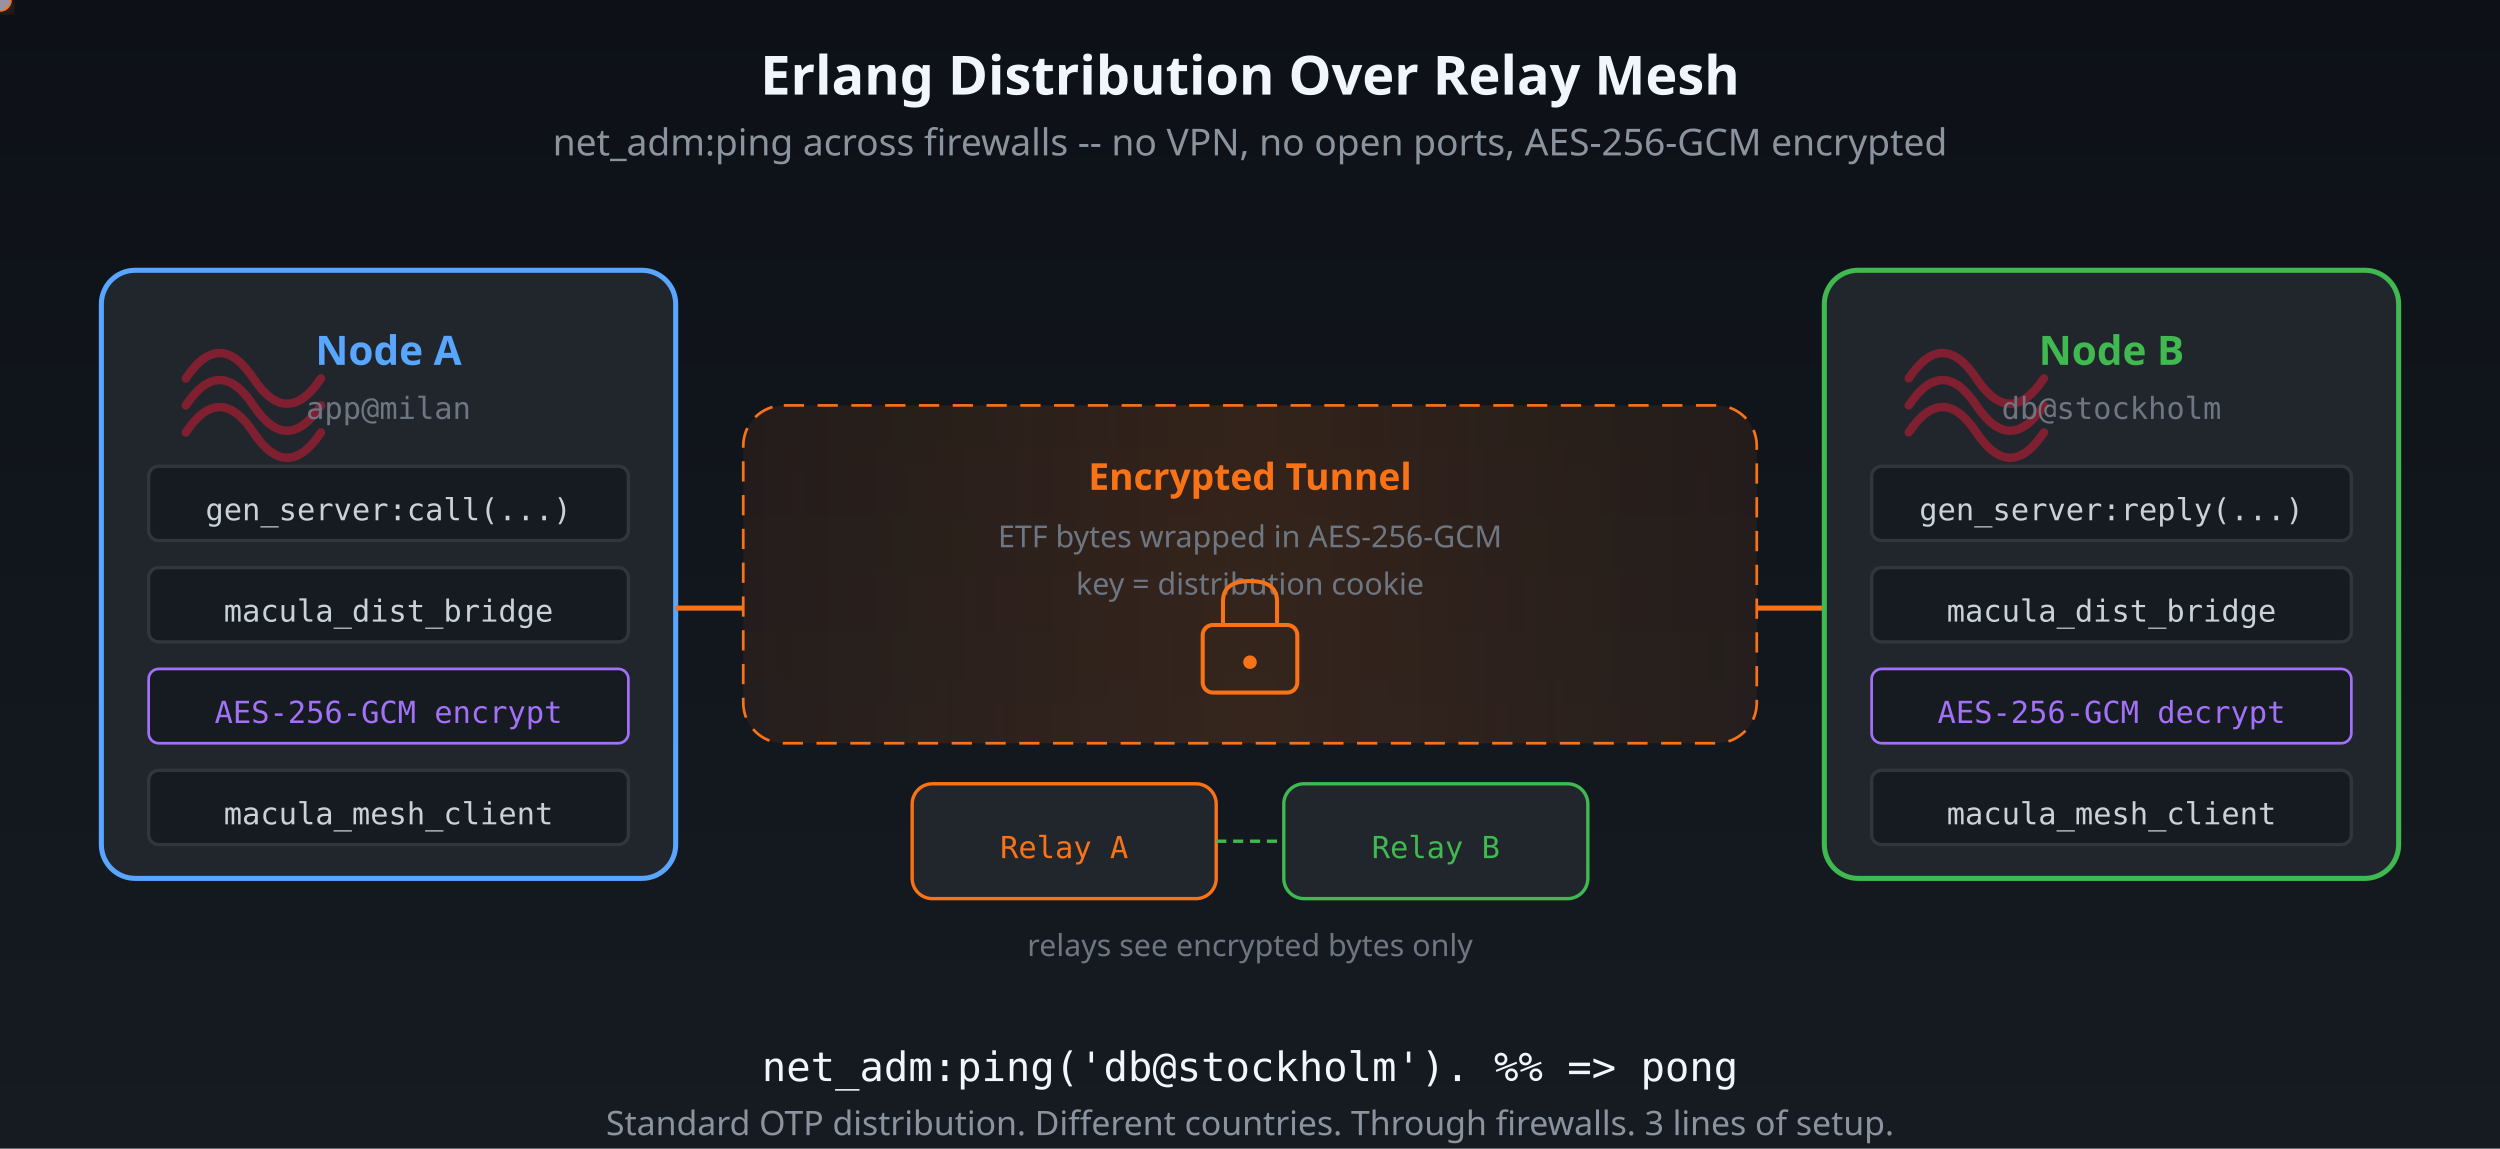
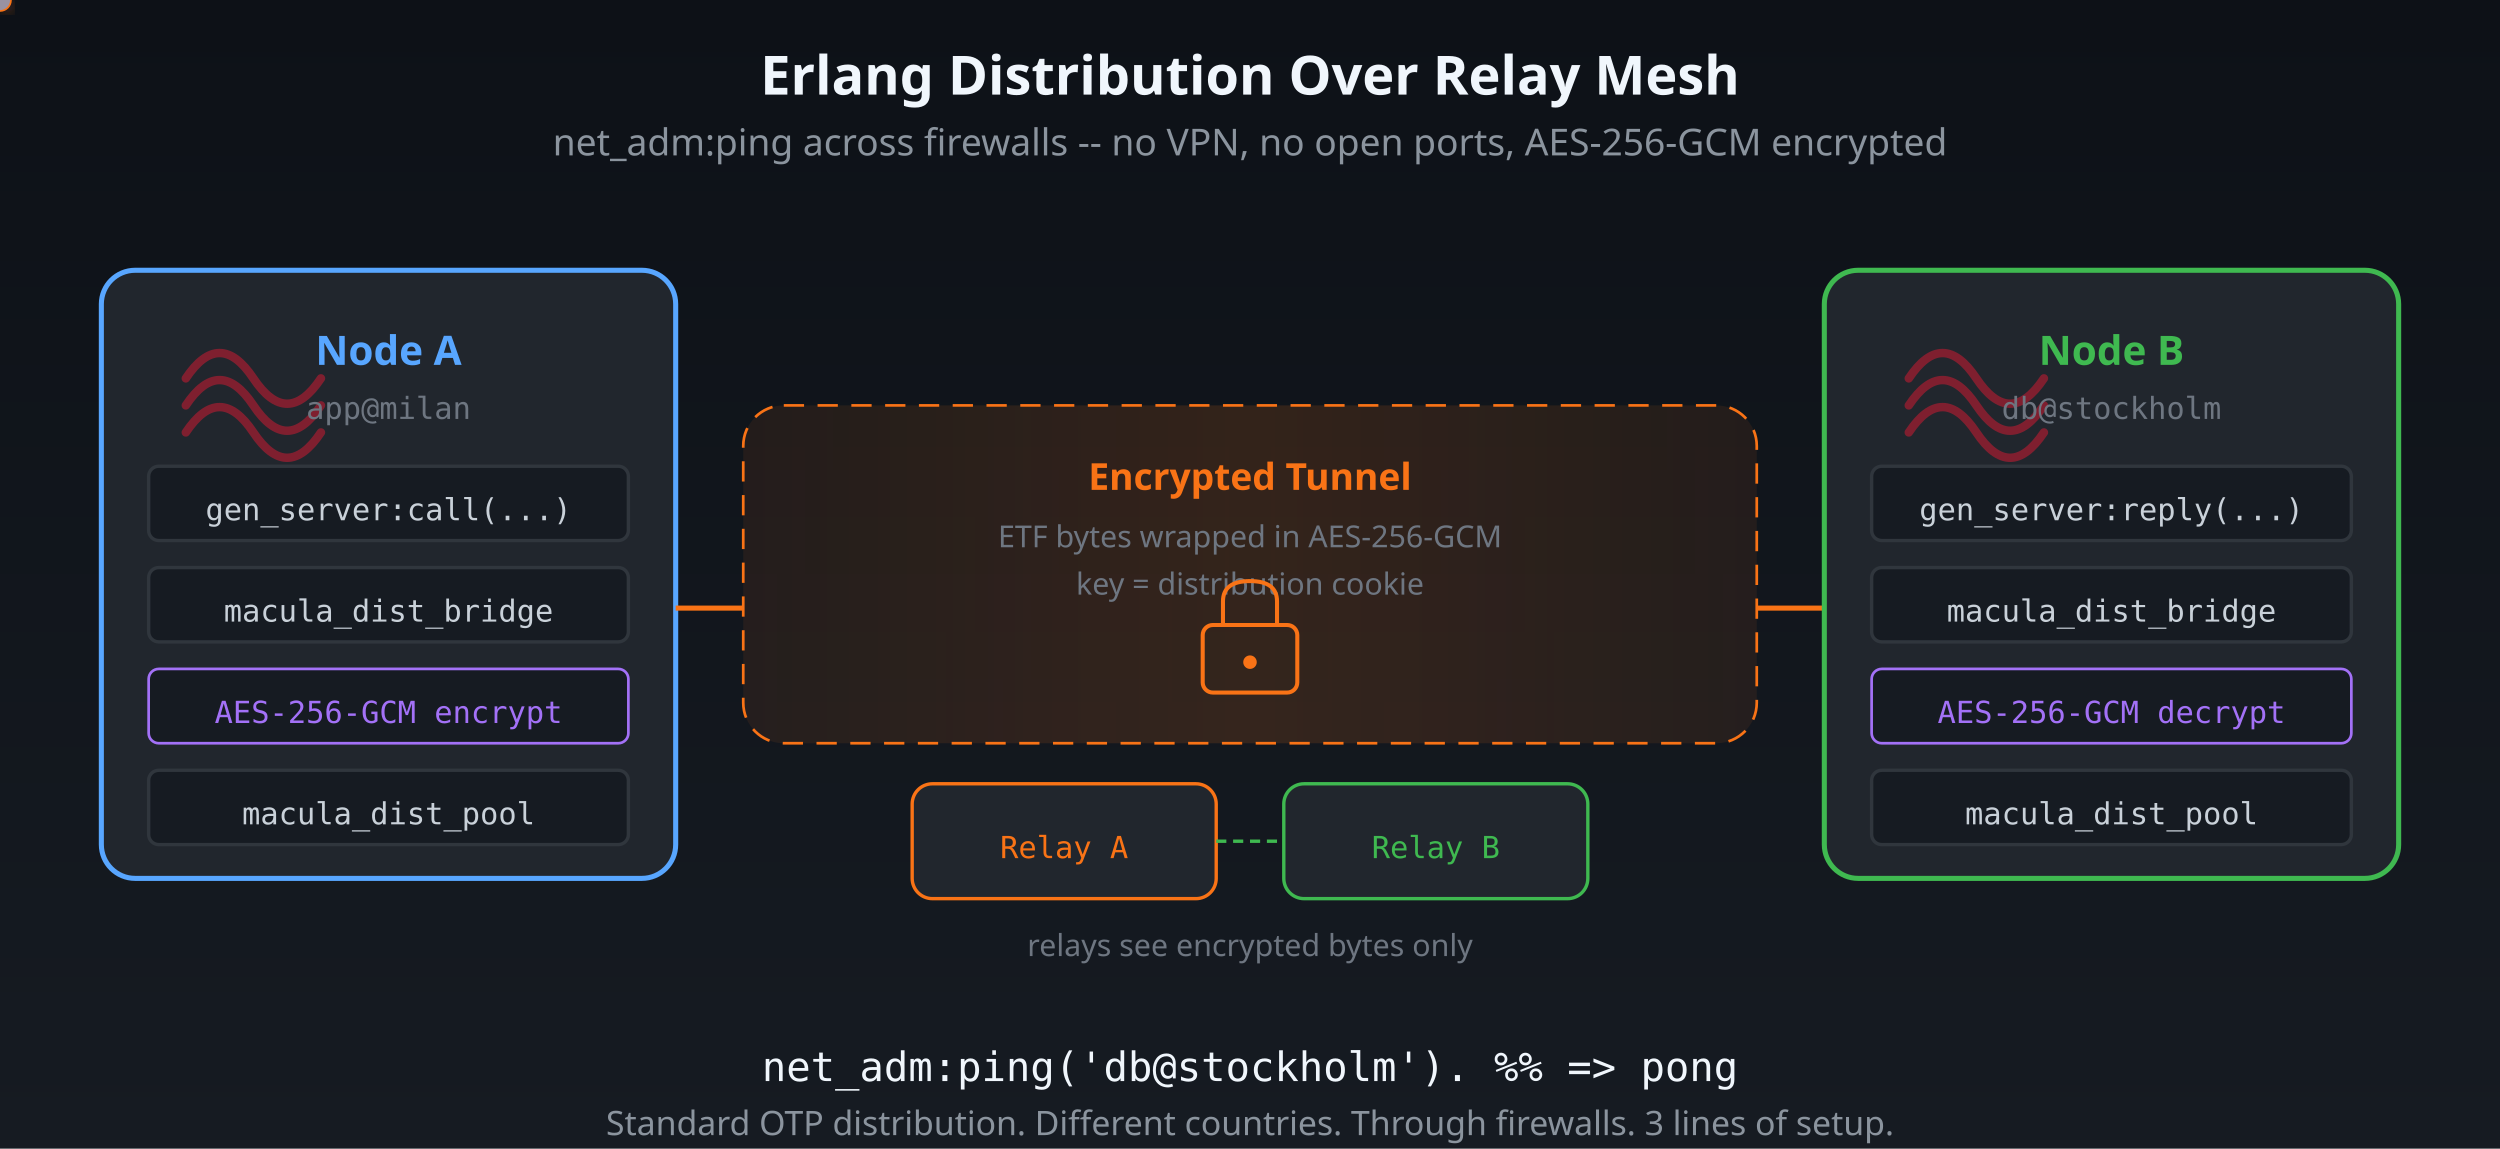
<svg xmlns="http://www.w3.org/2000/svg" viewBox="0 0 740 340" width="740" height="340">
  <defs>
    <linearGradient id="bg5" x1="0" y1="0" x2="0" y2="1">
      <stop offset="0%" stop-color="#0d1117" />
      <stop offset="100%" stop-color="#161b22" />
    </linearGradient>
    <linearGradient id="tunnelGrad" x1="0" y1="0" x2="1" y2="0">
      <stop offset="0%" stop-color="#f97316" stop-opacity="0.08" />
      <stop offset="50%" stop-color="#f97316" stop-opacity="0.15" />
      <stop offset="100%" stop-color="#f97316" stop-opacity="0.08" />
    </linearGradient>
    <filter id="glow5">
      <feGaussianBlur stdDeviation="2.5" result="blur" />
      <feMerge>
        <feMergeNode in="blur" />
        <feMergeNode in="SourceGraphic" />
      </feMerge>
    </filter>
  </defs>
  <rect width="740" height="340" fill="url(#bg5)" />
  <text x="370" y="28" text-anchor="middle" fill="#f0f6fc" font-family="system-ui, sans-serif" font-size="16" font-weight="bold">Erlang Distribution Over Relay Mesh</text>
  <text x="370" y="46" text-anchor="middle" fill="#8b949e" font-family="system-ui, sans-serif" font-size="11">net_adm:ping across firewalls -- no VPN, no open ports, AES-256-GCM encrypted</text>
  <rect x="30" y="80" width="170" height="180" rx="10" fill="#21262d" stroke="#58a6ff" stroke-width="1.5" />
  <g transform="translate(55, 92)" opacity="0.7">
    <path d="M0,20 Q10,5 20,20 Q30,35 40,20" stroke="#a71d31" stroke-width="2.5" fill="none" stroke-linecap="round" />
    <path d="M0,28 Q10,13 20,28 Q30,43 40,28" stroke="#a71d31" stroke-width="2.5" fill="none" stroke-linecap="round" />
    <path d="M0,36 Q10,21 20,36 Q30,51 40,36" stroke="#a71d31" stroke-width="2.5" fill="none" stroke-linecap="round" />
  </g>
  <text x="115" y="108" text-anchor="middle" fill="#58a6ff" font-family="system-ui, sans-serif" font-size="12" font-weight="bold">Node A</text>
  <text x="115" y="124" text-anchor="middle" fill="#6e7681" font-family="monospace" font-size="9">app@milan</text>
  <rect x="44" y="138" width="142" height="22" rx="3" fill="#161b22" stroke="#30363d" />
  <text x="115" y="154" text-anchor="middle" fill="#c9d1d9" font-family="monospace" font-size="9">gen_server:call(...)</text>
  <rect x="44" y="168" width="142" height="22" rx="3" fill="#161b22" stroke="#30363d" />
  <text x="115" y="184" text-anchor="middle" fill="#c9d1d9" font-family="monospace" font-size="9">macula_dist_bridge</text>
  <rect x="44" y="198" width="142" height="22" rx="3" fill="#161b22" stroke="#a371f7" stroke-width="0.8" />
  <text x="115" y="214" text-anchor="middle" fill="#a371f7" font-family="monospace" font-size="9">AES-256-GCM encrypt</text>
  <rect x="44" y="228" width="142" height="22" rx="3" fill="#161b22" stroke="#30363d" />
-   <text x="115" y="244" text-anchor="middle" fill="#c9d1d9" font-family="monospace" font-size="9">macula_mesh_client</text>
+   <text x="115" y="244" text-anchor="middle" fill="#c9d1d9" font-family="monospace" font-size="9">macula_dist_pool</text>
  <rect x="220" y="120" width="300" height="100" rx="12" fill="url(#tunnelGrad)" stroke="#f97316" stroke-width="0.8" stroke-dasharray="6,4" />
  <text x="370" y="145" text-anchor="middle" fill="#f97316" font-family="system-ui, sans-serif" font-size="11" font-weight="bold">Encrypted Tunnel</text>
  <text x="370" y="162" text-anchor="middle" fill="#6e7681" font-family="system-ui, sans-serif" font-size="9">ETF bytes wrapped in AES-256-GCM</text>
  <text x="370" y="176" text-anchor="middle" fill="#6e7681" font-family="system-ui, sans-serif" font-size="9">key = distribution cookie</text>
  <rect x="356" y="185" width="28" height="20" rx="3" fill="none" stroke="#f97316" stroke-width="1.2" />
  <path d="M362,185 L362,178 Q362,172 370,172 Q378,172 378,178 L378,185" fill="none" stroke="#f97316" stroke-width="1.2" />
  <circle cx="370" cy="196" r="2" fill="#f97316">
    <animate attributeName="opacity" values="1;0.4;1" dur="2s" repeatCount="indefinite" />
  </circle>
  <rect x="270" y="232" width="90" height="34" rx="6" fill="#21262d" stroke="#f97316" stroke-width="1" />
  <text x="315" y="254" text-anchor="middle" fill="#f97316" font-family="monospace" font-size="9">Relay A</text>
  <line x1="360" y1="249" x2="380" y2="249" stroke="#3fb950" stroke-width="1" stroke-dasharray="3,2" />
  <rect x="380" y="232" width="90" height="34" rx="6" fill="#21262d" stroke="#3fb950" stroke-width="1" />
  <text x="425" y="254" text-anchor="middle" fill="#3fb950" font-family="monospace" font-size="9">Relay B</text>
  <text x="370" y="283" text-anchor="middle" fill="#6e7681" font-family="system-ui, sans-serif" font-size="9">relays see encrypted bytes only</text>
  <circle r="3.5" fill="#f97316" filter="url(#glow5)">
    <animateMotion dur="2.5s" repeatCount="indefinite" path="M200,180 L540,180" />
    <animate attributeName="opacity" values="0.9;0.3;0.9" dur="2.5s" repeatCount="indefinite" />
  </circle>
  <circle r="3" fill="#58a6ff" opacity="0.6">
    <animateMotion dur="3s" repeatCount="indefinite" path="M540,190 L200,190" />
    <animate attributeName="opacity" values="0.6;0.2;0.6" dur="3s" repeatCount="indefinite" />
  </circle>
  <line x1="200" y1="180" x2="220" y2="180" stroke="#f97316" stroke-width="1.5" />
  <line x1="520" y1="180" x2="540" y2="180" stroke="#f97316" stroke-width="1.5" />
  <rect x="540" y="80" width="170" height="180" rx="10" fill="#21262d" stroke="#3fb950" stroke-width="1.5" />
  <g transform="translate(565, 92)" opacity="0.7">
    <path d="M0,20 Q10,5 20,20 Q30,35 40,20" stroke="#a71d31" stroke-width="2.5" fill="none" stroke-linecap="round" />
    <path d="M0,28 Q10,13 20,28 Q30,43 40,28" stroke="#a71d31" stroke-width="2.5" fill="none" stroke-linecap="round" />
    <path d="M0,36 Q10,21 20,36 Q30,51 40,36" stroke="#a71d31" stroke-width="2.5" fill="none" stroke-linecap="round" />
  </g>
  <text x="625" y="108" text-anchor="middle" fill="#3fb950" font-family="system-ui, sans-serif" font-size="12" font-weight="bold">Node B</text>
  <text x="625" y="124" text-anchor="middle" fill="#6e7681" font-family="monospace" font-size="9">db@stockholm</text>
  <rect x="554" y="138" width="142" height="22" rx="3" fill="#161b22" stroke="#30363d" />
  <text x="625" y="154" text-anchor="middle" fill="#c9d1d9" font-family="monospace" font-size="9">gen_server:reply(...)</text>
  <rect x="554" y="168" width="142" height="22" rx="3" fill="#161b22" stroke="#30363d" />
  <text x="625" y="184" text-anchor="middle" fill="#c9d1d9" font-family="monospace" font-size="9">macula_dist_bridge</text>
  <rect x="554" y="198" width="142" height="22" rx="3" fill="#161b22" stroke="#a371f7" stroke-width="0.8" />
  <text x="625" y="214" text-anchor="middle" fill="#a371f7" font-family="monospace" font-size="9">AES-256-GCM decrypt</text>
  <rect x="554" y="228" width="142" height="22" rx="3" fill="#161b22" stroke="#30363d" />
-   <text x="625" y="244" text-anchor="middle" fill="#c9d1d9" font-family="monospace" font-size="9">macula_mesh_client</text>
+   <text x="625" y="244" text-anchor="middle" fill="#c9d1d9" font-family="monospace" font-size="9">macula_dist_pool</text>
  <text x="370" y="320" text-anchor="middle" fill="#f0f6fc" font-family="monospace" font-size="12">net_adm:ping('db@stockholm').  %% =&gt; pong</text>
  <text x="370" y="336" text-anchor="middle" fill="#8b949e" font-family="system-ui, sans-serif" font-size="10">Standard OTP distribution. Different countries. Through firewalls. 3 lines of setup.</text>
</svg>
